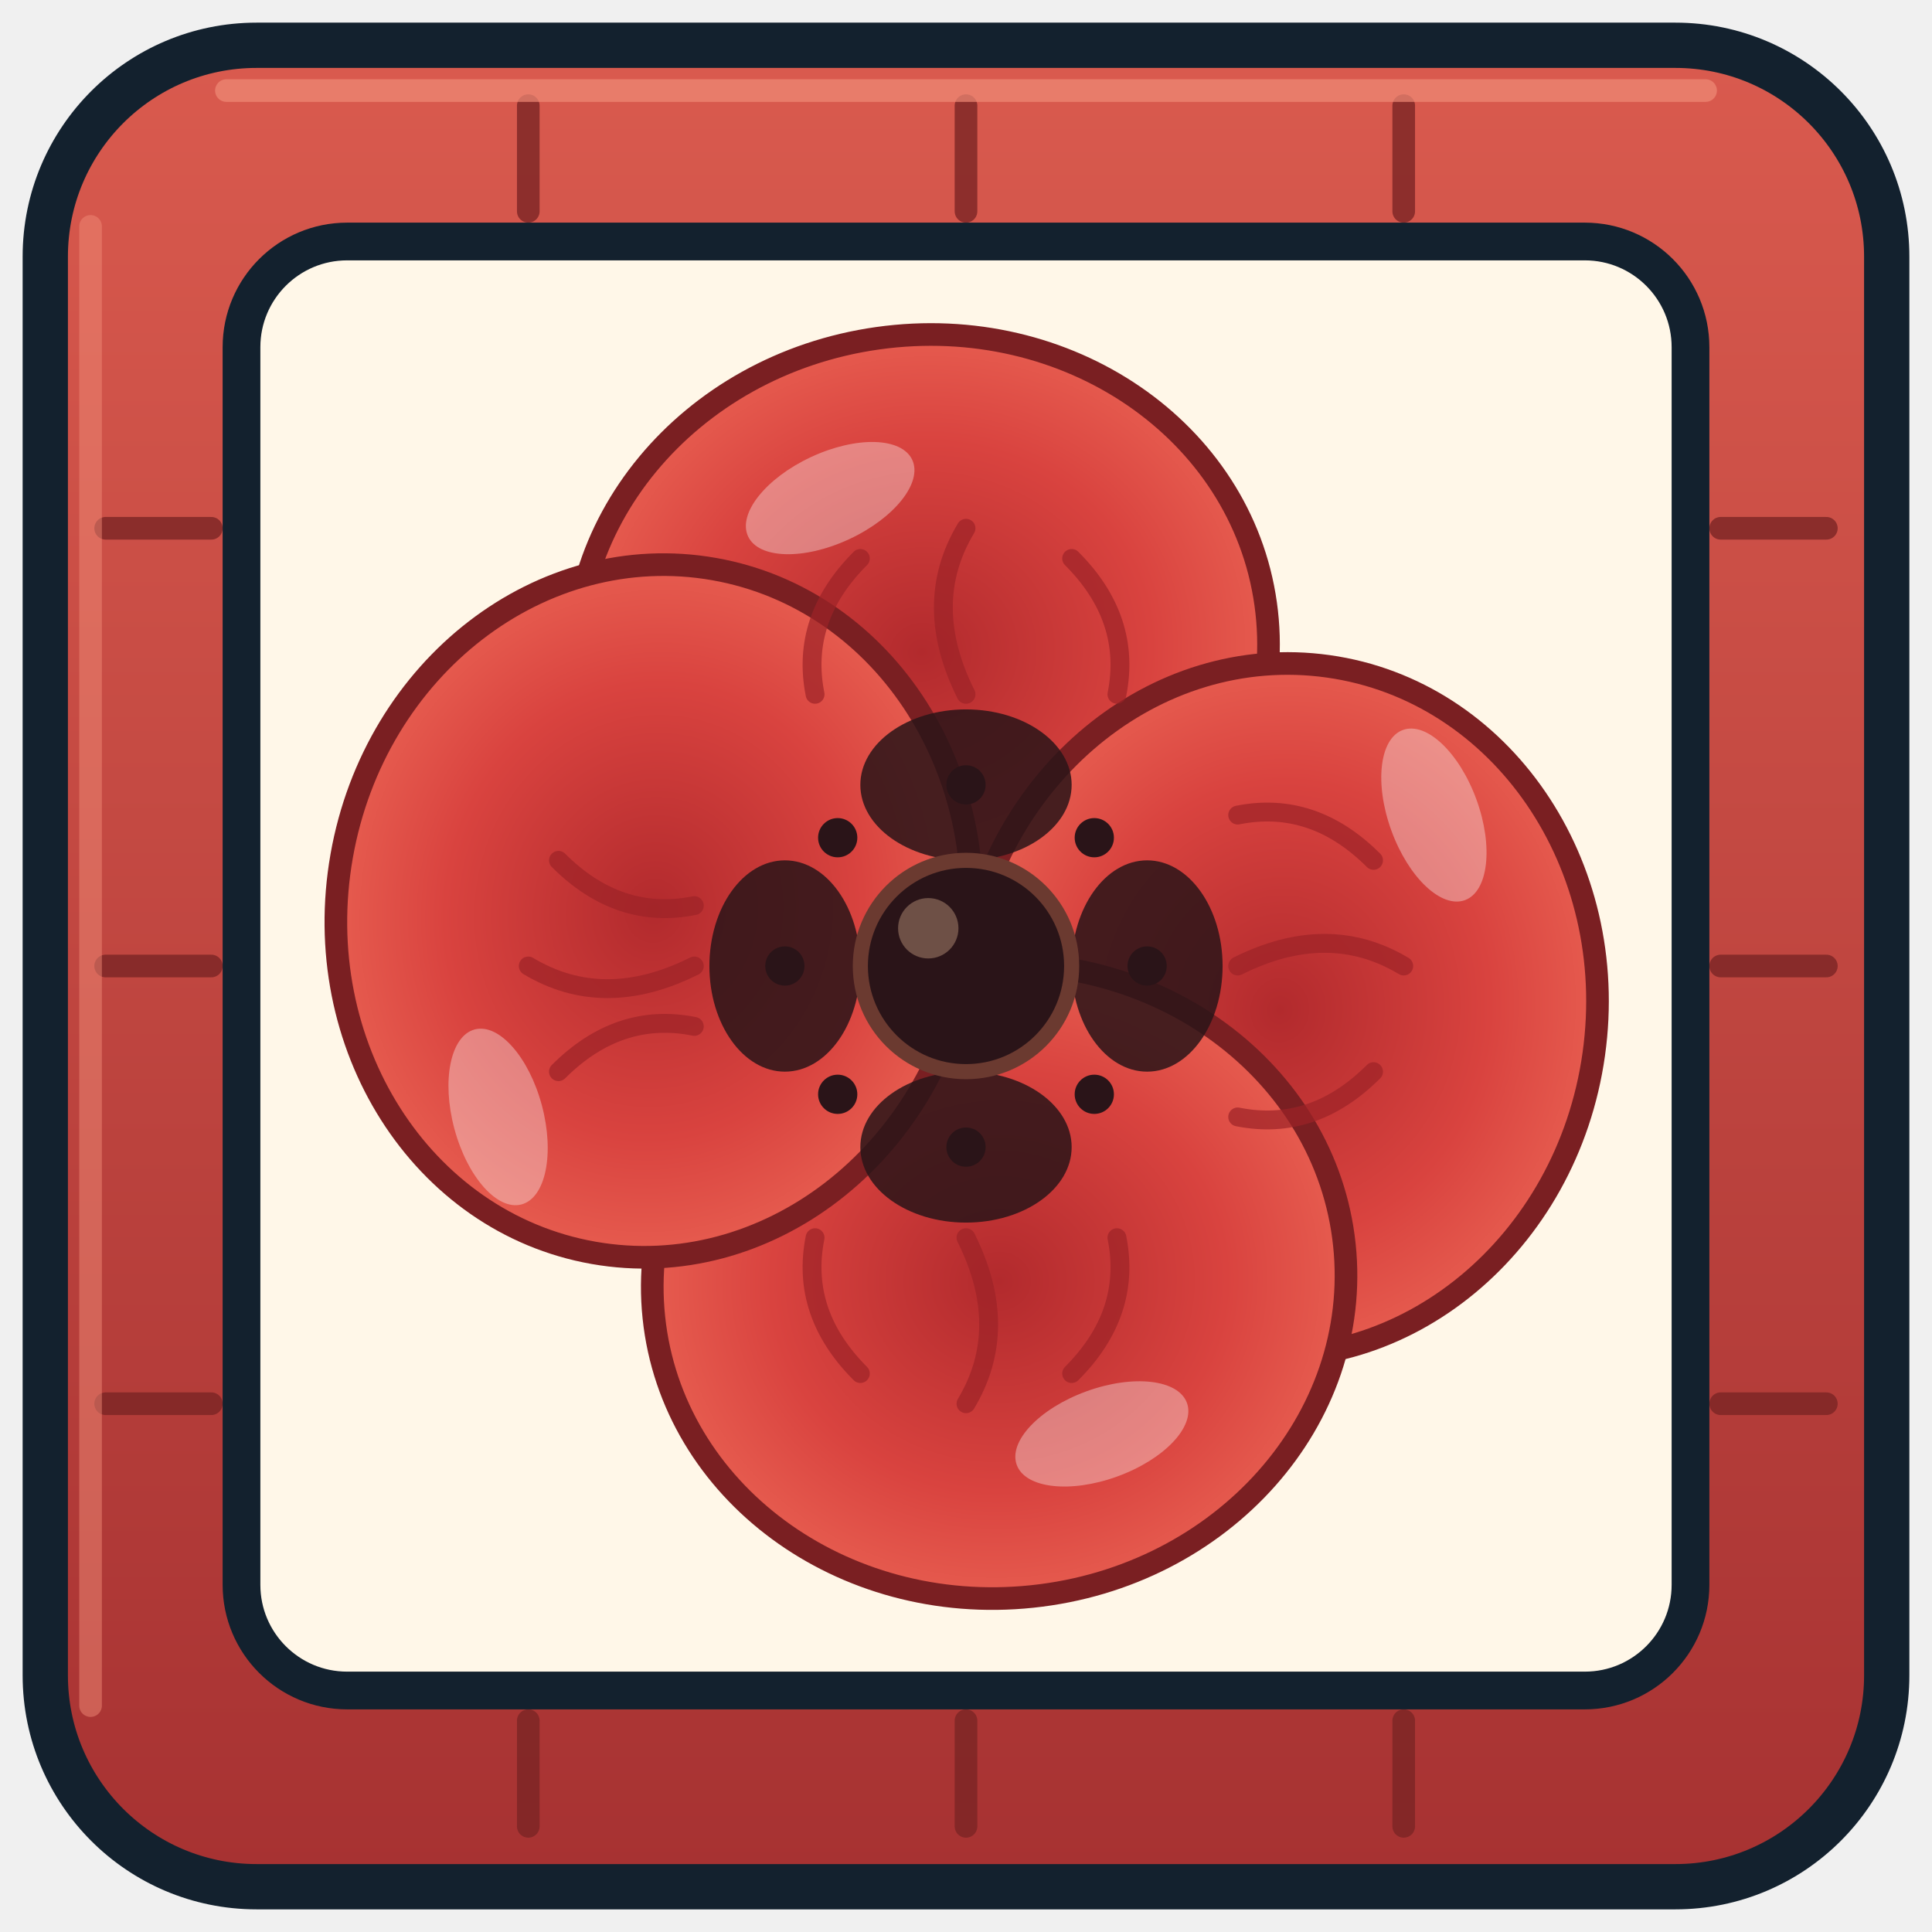
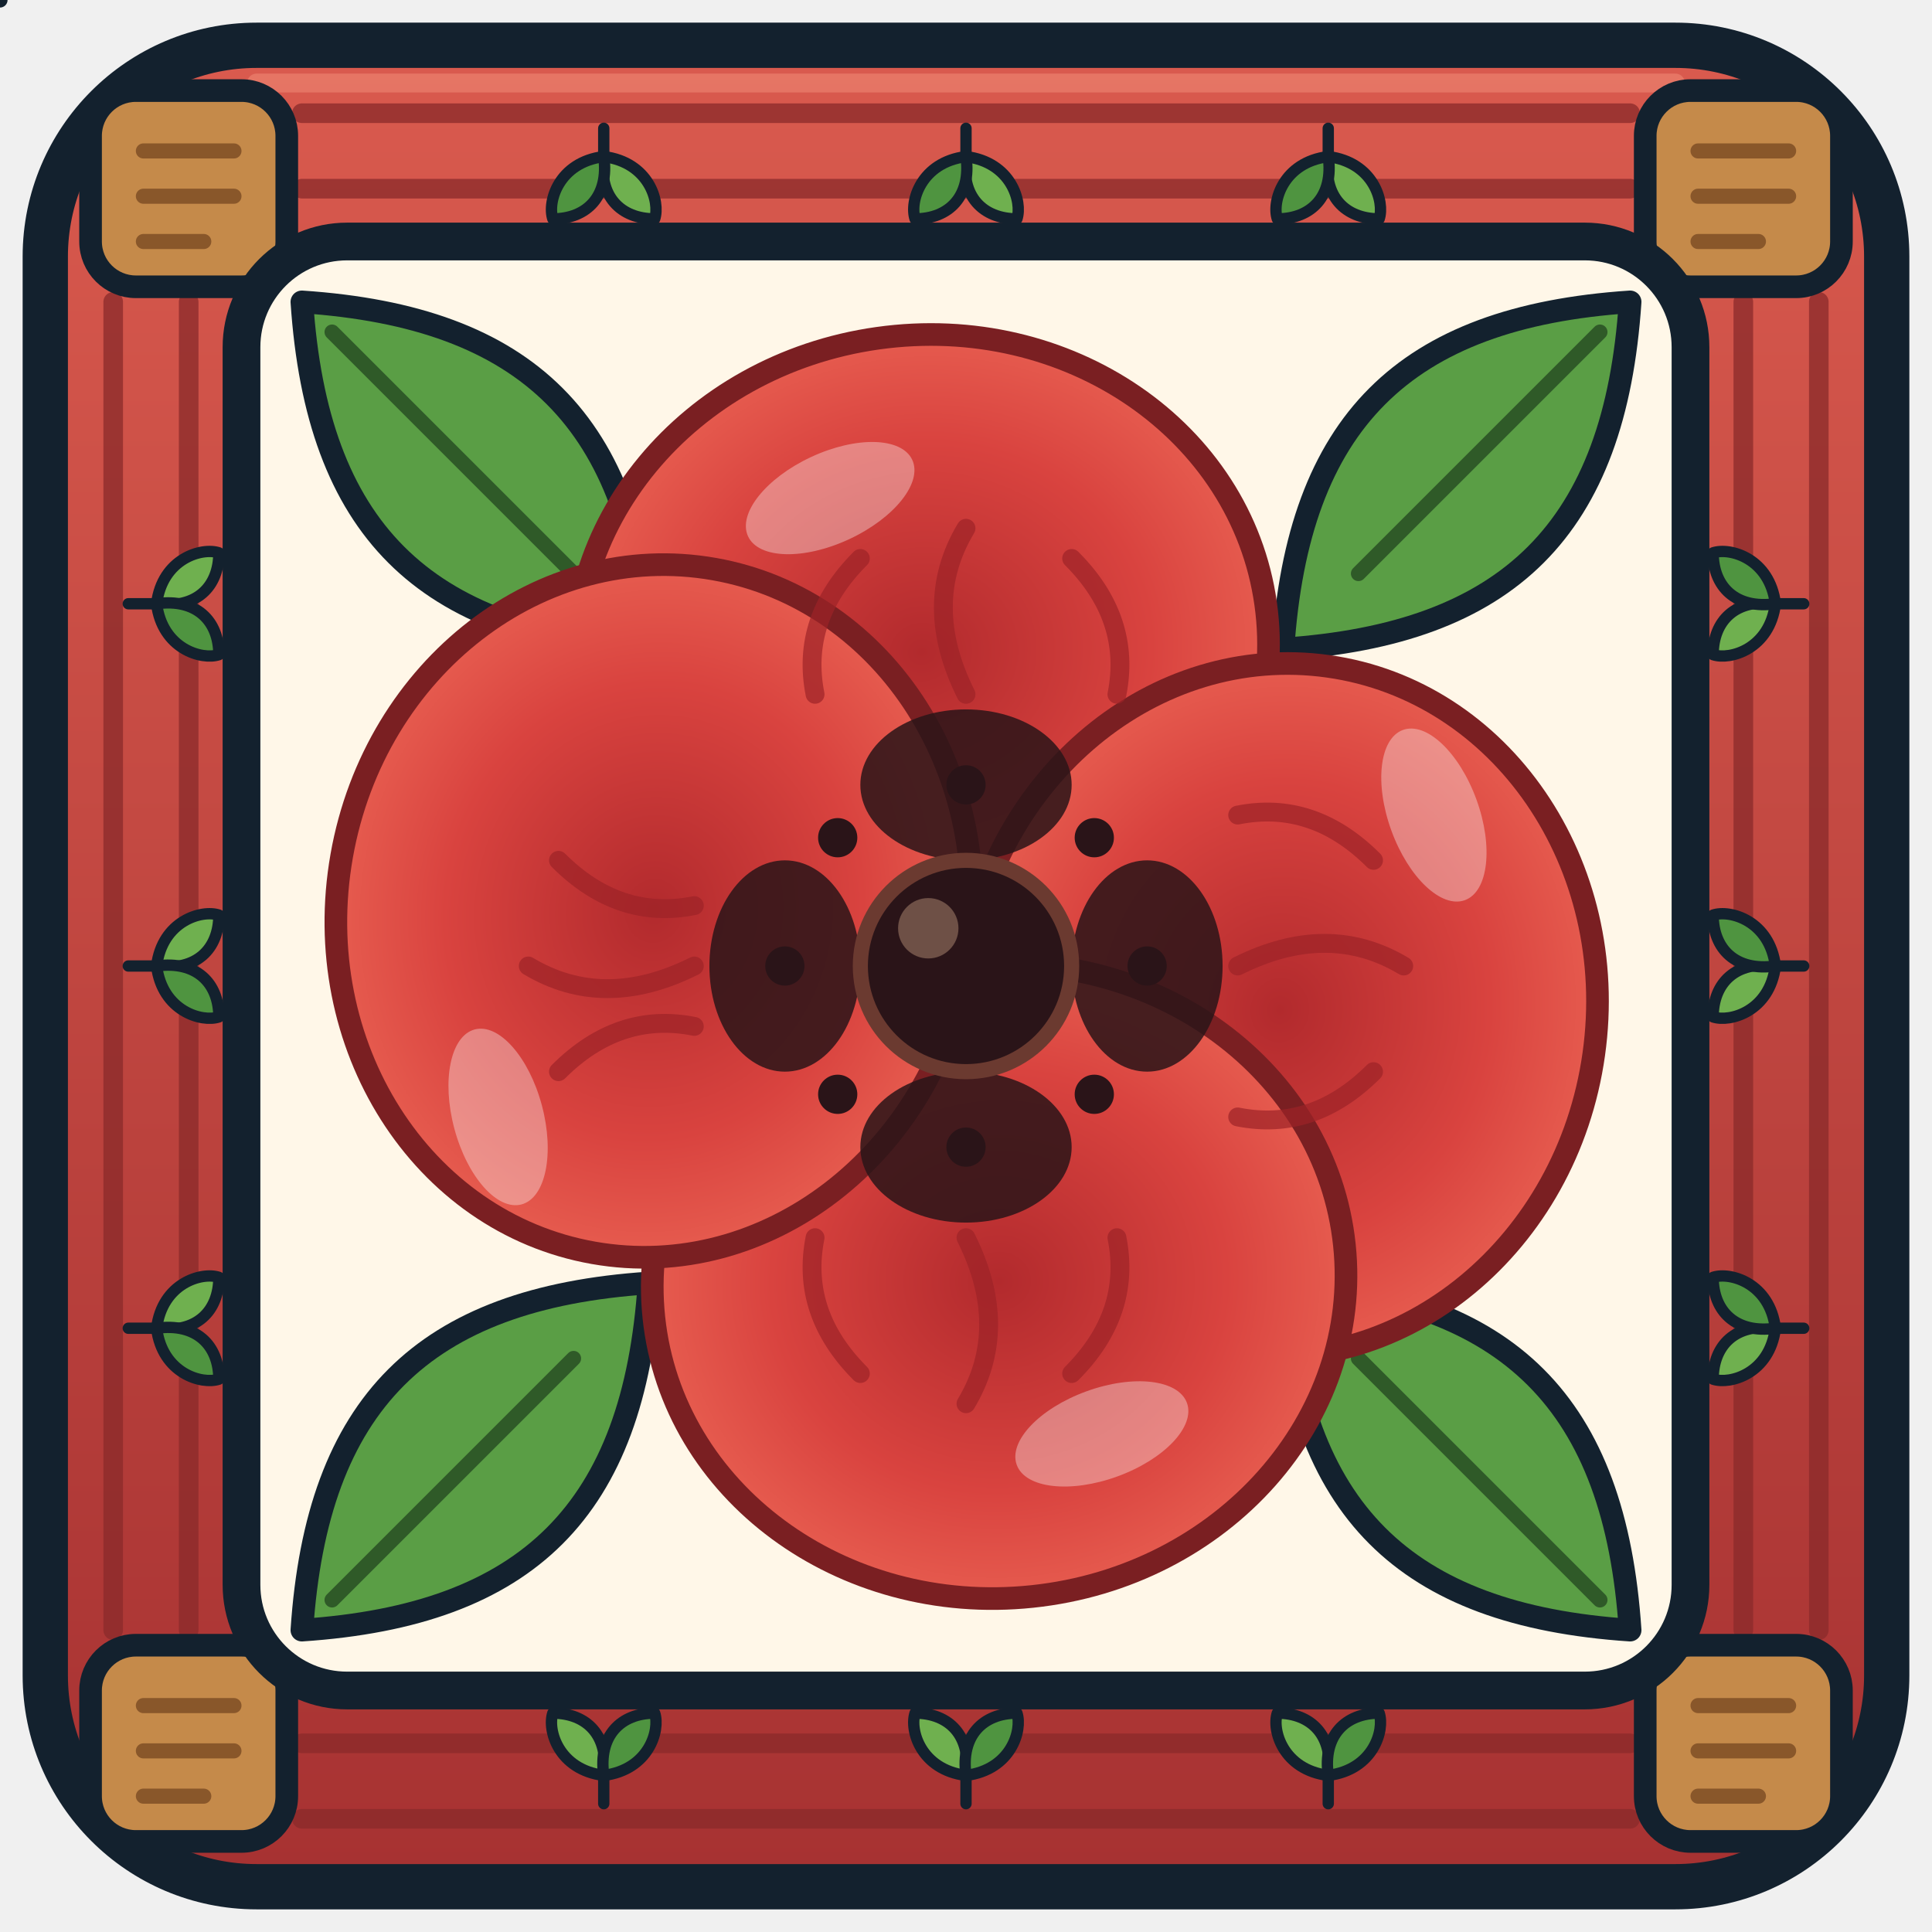
<svg xmlns="http://www.w3.org/2000/svg" viewBox="0 0 256 256" width="256" height="256">
  <defs>
    <radialGradient id="petal" cx="50%" cy="50%" r="60%">
      <stop offset="0" stop-color="#b22a2d" />
      <stop offset="0.55" stop-color="#d9433f" />
      <stop offset="1" stop-color="#ee6a58" />
    </radialGradient>
    <linearGradient id="clay" x1="0" y1="0" x2="0" y2="1">
      <stop offset="0" stop-color="#d95a4e" />
      <stop offset="1" stop-color="#a73232" />
    </linearGradient>
    <clipPath id="inset">
      <rect x="34" y="34" width="188" height="188" rx="12" />
    </clipPath>
  </defs>
  <rect x="6" y="6" width="244" height="244" rx="28" fill="url(#clay)" stroke="#13212e" stroke-width="6" />
-   <g stroke="#7a2424" stroke-width="3" stroke-linecap="round" opacity="0.8">
-     <path d="M70 14v14M128 14v14M186 14v14" />
-     <path d="M70 228v14M128 228v14M186 228v14" />
-     <path d="M14 70h14M14 128h14M14 186h14" />
-     <path d="M228 70h14M228 128h14M228 186h14" />
+   <g stroke="#8a2a2a" stroke-width="2.6" stroke-linecap="round" opacity="0.75">
+     <path d="M40 15H216M40 25H216" />
+     <path d="M40 231H216M40 241H216" />
+     <path d="M15 40V216M25 40V216" />
+     <path d="M231 40V216M241 40V216" />
  </g>
-   <path d="M30 12h196" stroke="#f08a76" stroke-width="3" stroke-linecap="round" opacity="0.7" />
-   <path d="M12 30v196" stroke="#f08a76" stroke-width="3" stroke-linecap="round" opacity="0.5" />
+   <path d="M34 11h188" stroke="#f08a76" stroke-width="2.5" stroke-linecap="round" opacity="0.55" />
+   <g stroke="#13212e" stroke-width="2" stroke-linejoin="round" stroke-linecap="round">
+     <g id="sprout">
+       <path d="M0 0v-6" fill="none" />
+       <path d="M0 -5c-8 -1 -10 -8 -9 -11c6 0 10 4 9 11z" fill="#6fb04f" />
+       <path d="M0 -5c8 -1 10 -8 9 -11c-6 0 -10 4 -9 11z" fill="#4f9440" />
+     </g>
+   </g>
+   <g stroke="#13212e" stroke-width="2" stroke-linejoin="round" stroke-linecap="round">
+     <use href="#sprout" transform="translate(80 17) rotate(180) scale(0.75)" />
+     <use href="#sprout" transform="translate(128 17) rotate(180) scale(0.75)" />
+     <use href="#sprout" transform="translate(176 17) rotate(180) scale(0.75)" />
+     <use href="#sprout" transform="translate(80 239) scale(0.75)" />
+     <use href="#sprout" transform="translate(128 239) scale(0.75)" />
+     <use href="#sprout" transform="translate(176 239) scale(0.75)" />
+     <use href="#sprout" transform="translate(17 80) rotate(90) scale(0.75)" />
+     <use href="#sprout" transform="translate(17 128) rotate(90) scale(0.75)" />
+     <use href="#sprout" transform="translate(17 176) rotate(90) scale(0.75)" />
+     <use href="#sprout" transform="translate(239 80) rotate(-90) scale(0.75)" />
+     <use href="#sprout" transform="translate(239 128) rotate(-90) scale(0.75)" />
+     <use href="#sprout" transform="translate(239 176) rotate(-90) scale(0.75)" />
+   </g>
+   <g fill="#c58a4a" stroke="#13212e" stroke-width="3" stroke-linejoin="round">
+     <rect x="12" y="12" width="26" height="26" rx="6" />
+     <rect x="218" y="12" width="26" height="26" rx="6" />
+     <rect x="12" y="218" width="26" height="26" rx="6" />
+     <rect x="218" y="218" width="26" height="26" rx="6" />
+   </g>
+   <g stroke="#7a4a22" stroke-width="2" stroke-linecap="round" opacity="0.8">
+     <path d="M19 20h12M19 26h12M19 32h8" />
+     <path d="M225 20h12M225 26h12M225 32h8" />
+     <path d="M19 226h12M19 232h12M19 238h8" />
+     <path d="M225 226h12M225 232h12M225 238h8" />
+   </g>
  <rect x="32" y="32" width="192" height="192" rx="14" fill="#fff7e8" stroke="#13212e" stroke-width="5" />
  <g clip-path="url(#inset)">
+     <g fill="#5a9e45" stroke="#13212e" stroke-width="3" stroke-linejoin="round">
+       <path d="M40 40c30 2 44 16 46 46c-30 -2 -44 -16 -46 -46z" transform="translate(0 0)" />
+       <path d="M216 40c-30 2 -44 16 -46 46c30 -2 44 -16 46 -46z" />
+       <path d="M40 216c30 -2 44 -16 46 -46c-30 2 -44 16 -46 46z" />
+       <path d="M216 216c-30 -2 -44 -16 -46 -46c30 2 44 16 46 46z" />
+     </g>
+     <g stroke="#2f5a28" stroke-width="2" stroke-linecap="round" fill="none">
+       <path d="M44 44L76 76M212 44L180 76M44 212L76 180M212 212L180 180" />
+     </g>
    <g stroke="#7a1f22" stroke-width="3" stroke-linejoin="round" fill="url(#petal)">
      <ellipse cx="128" cy="86" rx="46" ry="42" transform="rotate(-8 128 128)" />
      <ellipse cx="170" cy="128" rx="42" ry="46" transform="rotate(8 128 128)" />
      <ellipse cx="128" cy="170" rx="46" ry="42" transform="rotate(-6 128 128)" />
      <ellipse cx="86" cy="128" rx="42" ry="46" transform="rotate(10 128 128)" />
    </g>
    <g stroke="#9c2227" stroke-width="2.5" stroke-linecap="round" fill="none" opacity="0.7">
      <path d="M128 70q-6 10 0 22M114 74q-8 8-6 18M142 74q8 8 6 18" />
      <path d="M186 128q-10-6-22 0M182 114q-8-8-18-6M182 142q-8 8-18 6" />
      <path d="M128 186q6-10 0-22M114 182q-8-8-6-18M142 182q8-8 6-18" />
      <path d="M70 128q10 6 22 0M74 114q8 8 18 6M74 142q8-8 18-6" />
    </g>
    <g fill="#ffffff" opacity="0.35">
      <ellipse cx="110" cy="66" rx="12" ry="6" transform="rotate(-25 110 66)" />
      <ellipse cx="190" cy="108" rx="6" ry="12" transform="rotate(-20 190 108)" />
      <ellipse cx="146" cy="190" rx="12" ry="6" transform="rotate(-20 146 190)" />
      <ellipse cx="66" cy="148" rx="6" ry="12" transform="rotate(-15 66 148)" />
    </g>
    <g fill="#2a1418" opacity="0.85">
      <ellipse cx="128" cy="104" rx="14" ry="10" />
      <ellipse cx="152" cy="128" rx="10" ry="14" />
      <ellipse cx="128" cy="152" rx="14" ry="10" />
      <ellipse cx="104" cy="128" rx="10" ry="14" />
    </g>
    <g fill="#2a1418">
      <circle cx="128" cy="128" r="14" />
      <circle cx="128" cy="104" r="2.6" />
      <circle cx="145" cy="111" r="2.6" />
      <circle cx="152" cy="128" r="2.6" />
      <circle cx="145" cy="145" r="2.6" />
      <circle cx="128" cy="152" r="2.6" />
      <circle cx="111" cy="145" r="2.6" />
      <circle cx="104" cy="128" r="2.6" />
      <circle cx="111" cy="111" r="2.6" />
    </g>
    <circle cx="128" cy="128" r="14" fill="none" stroke="#6b3a30" stroke-width="2" />
    <circle cx="123" cy="123" r="4" fill="#8a6a5a" opacity="0.7" />
  </g>
</svg>
